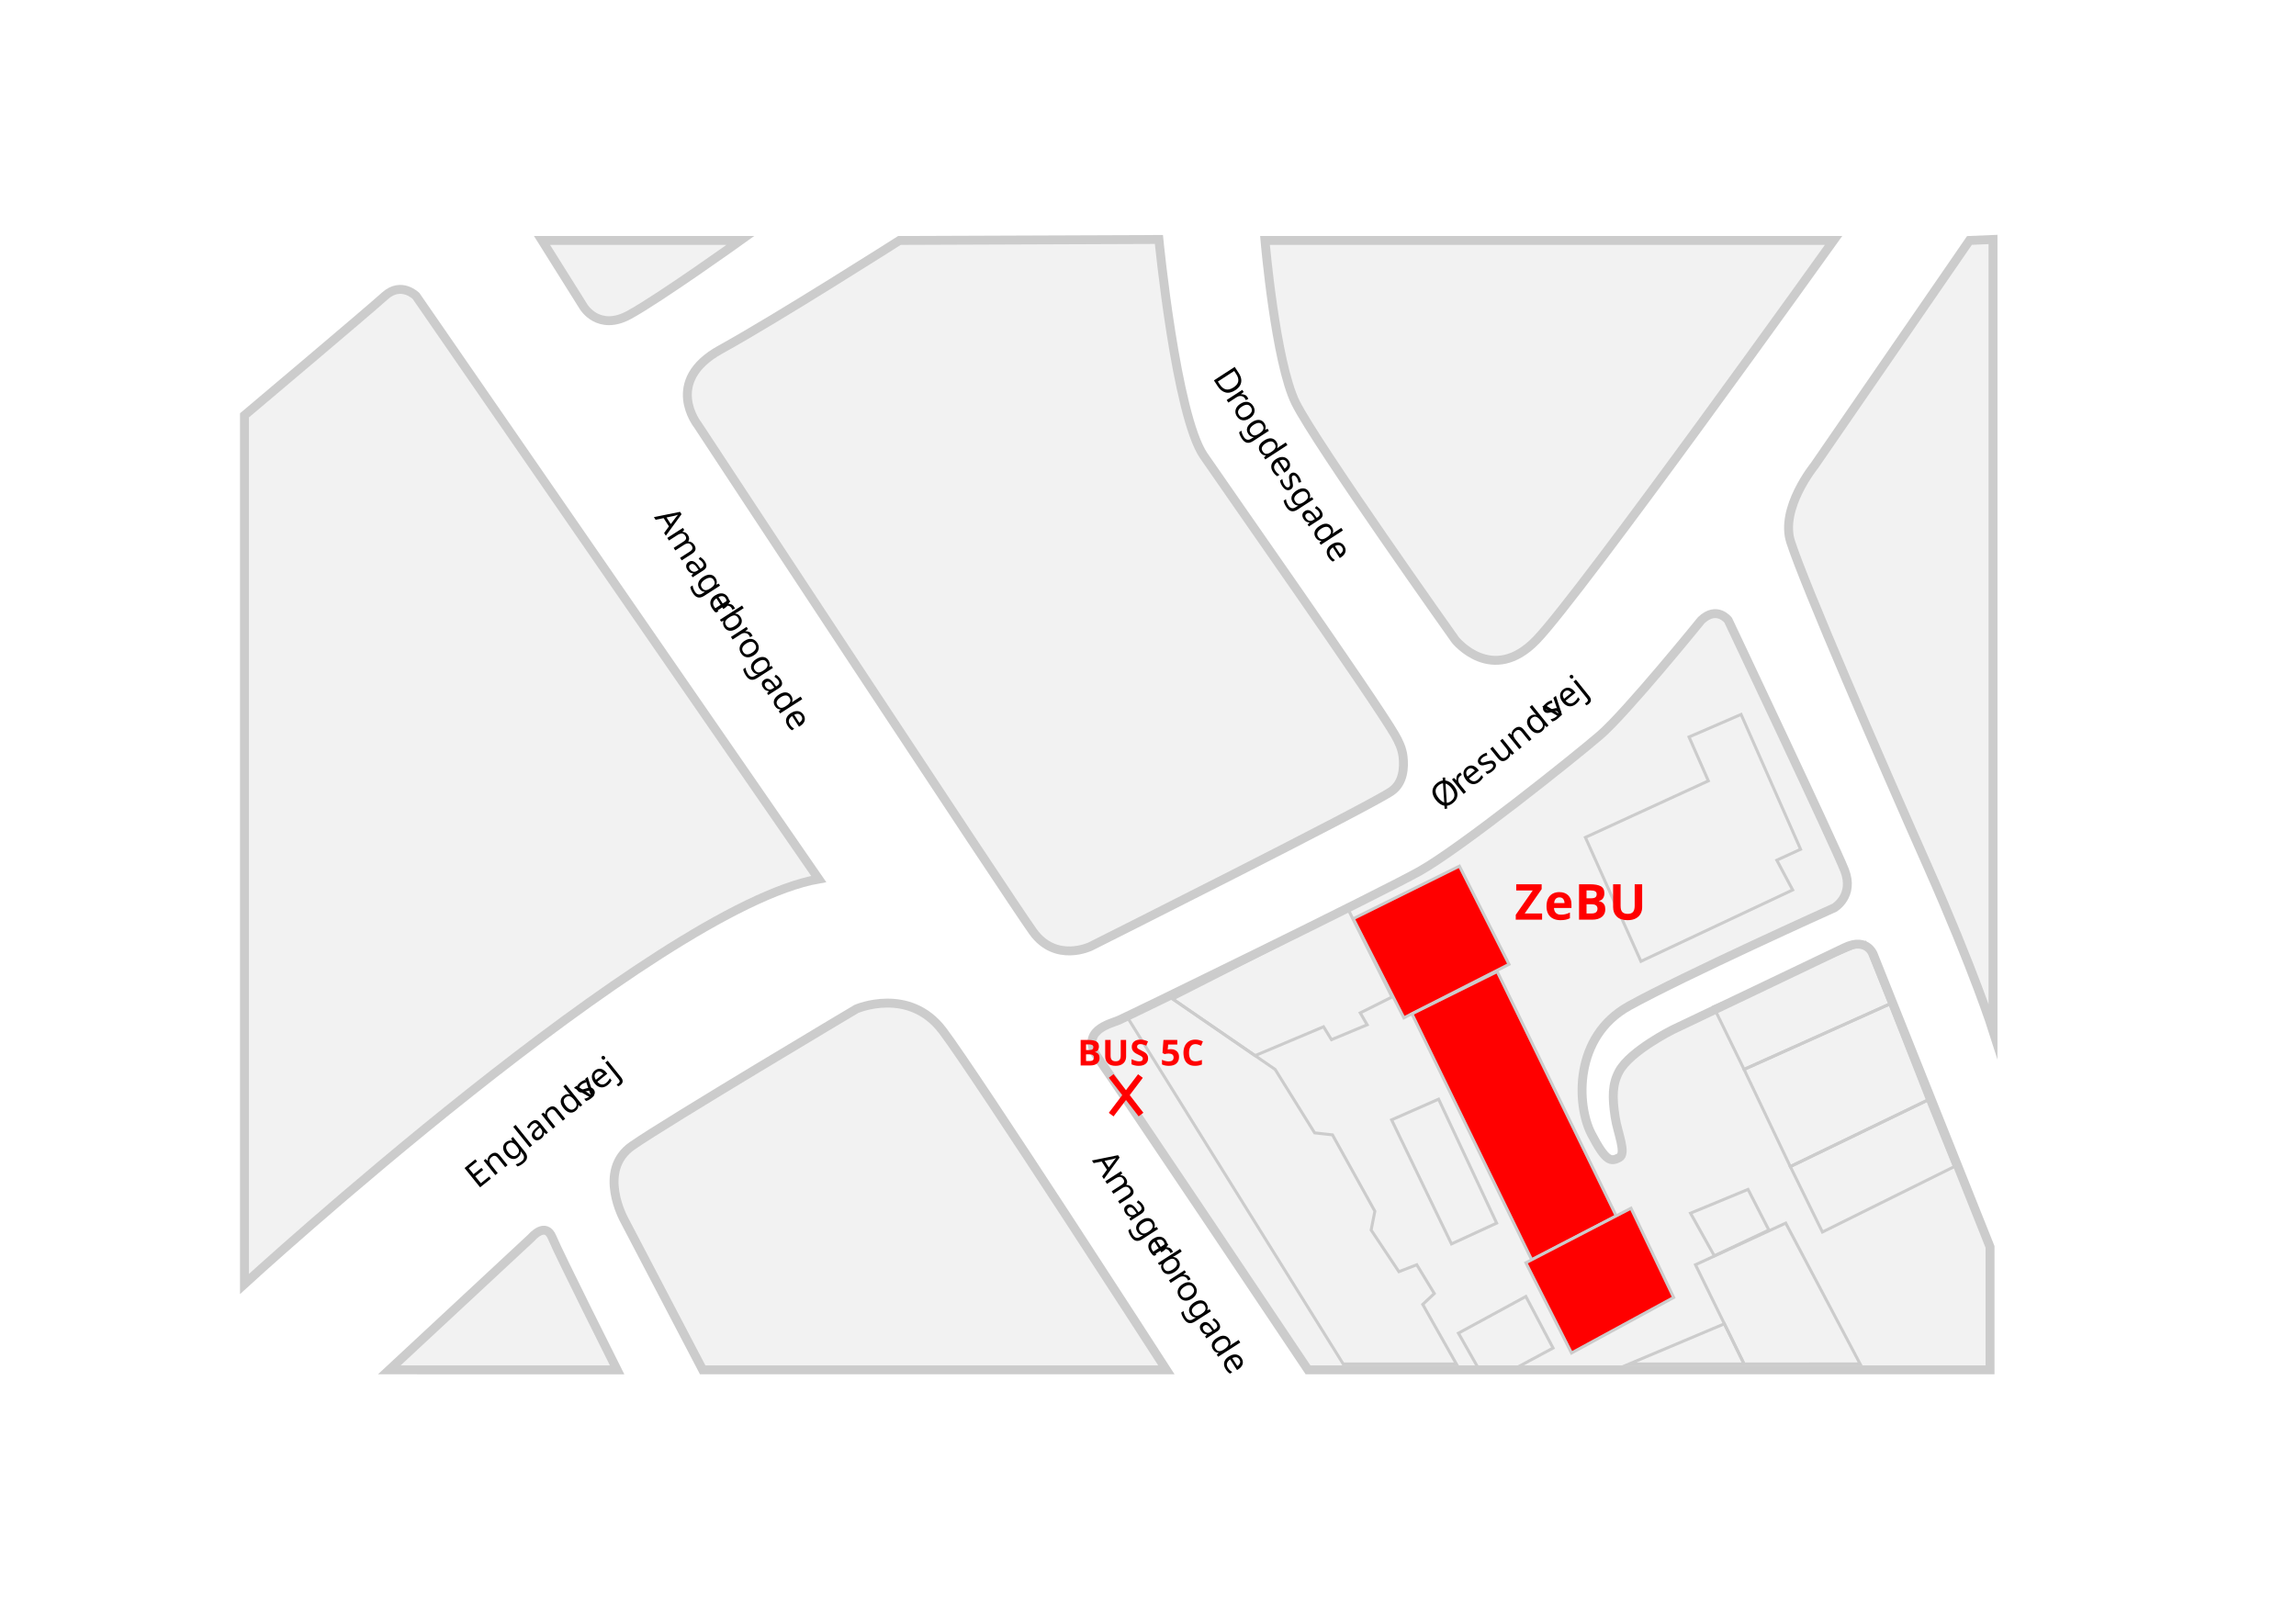
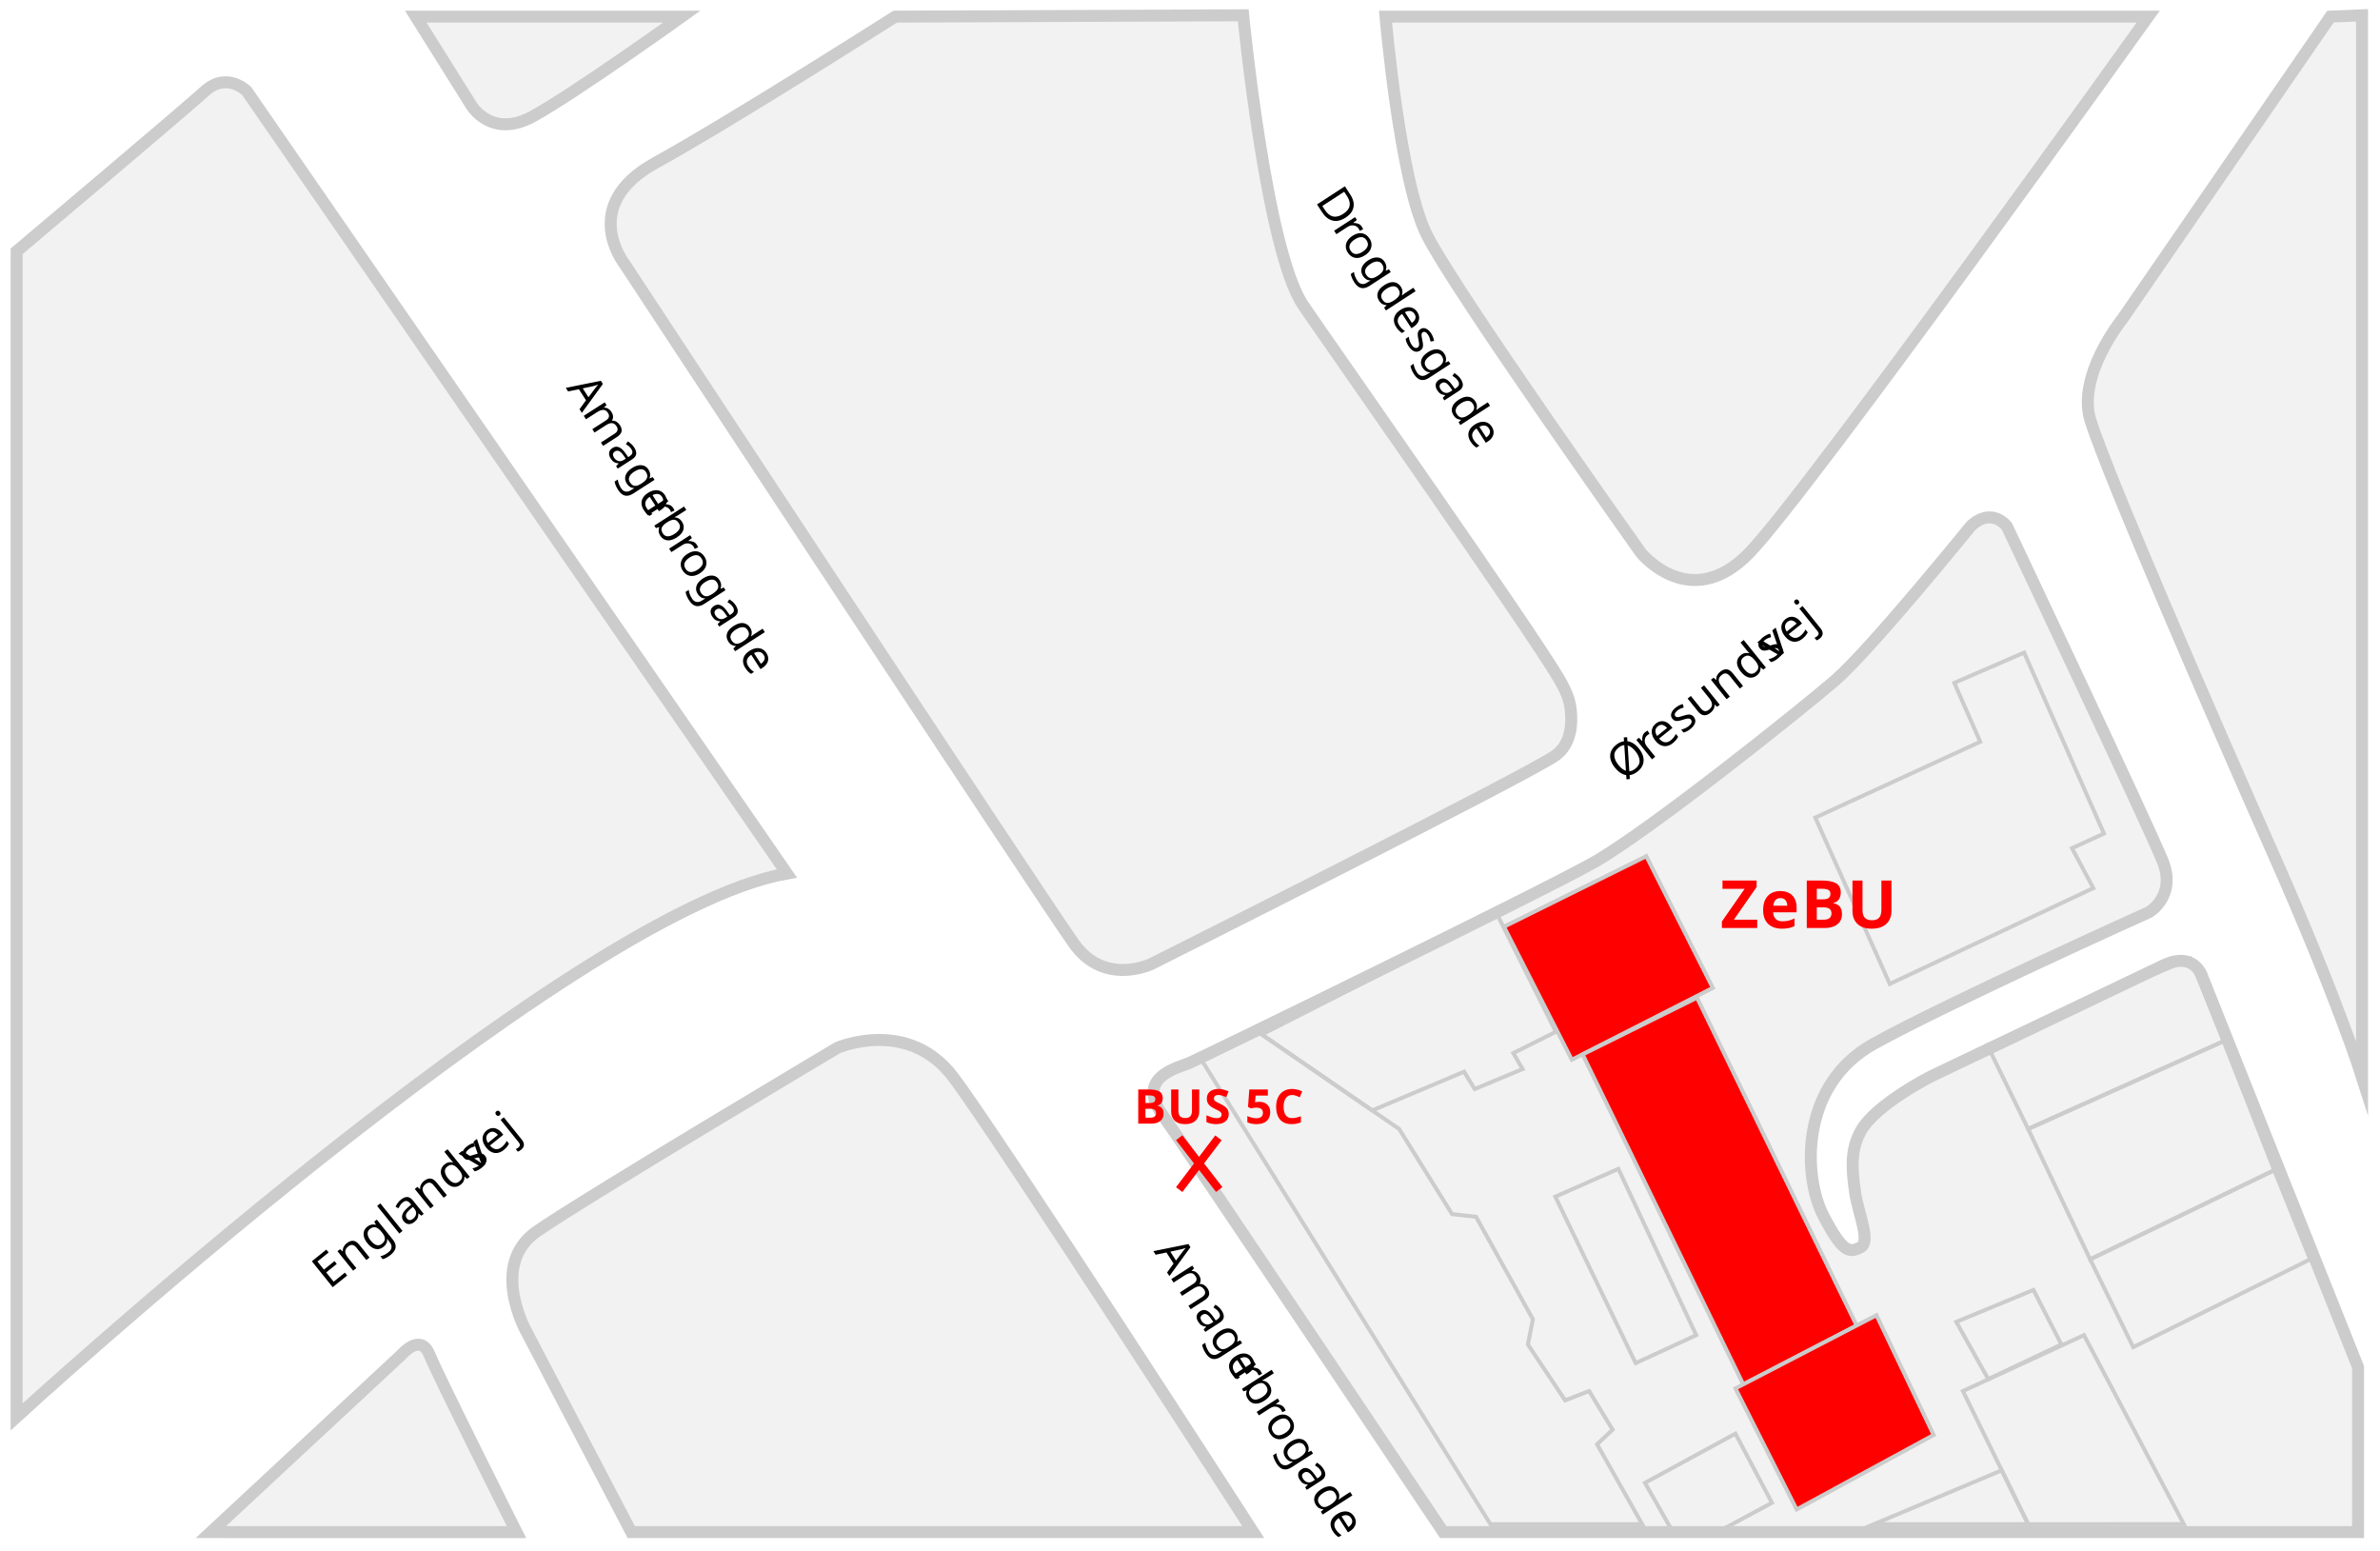
- <svg xmlns="http://www.w3.org/2000/svg" width="2315" height="1618" viewBox="0 0 2315 1618">
+ <svg xmlns="http://www.w3.org/2000/svg" width="1789" height="1165" viewBox="0 0 1789 1165">
  <defs>
    <style>.cls-1{fill:#f2f2f2;stroke-width:9px;}.cls-1,.cls-2,.cls-3{stroke:#ccc;}.cls-1,.cls-2,.cls-3,.cls-6{stroke-miterlimit:10;}.cls-2,.cls-6{fill:none;}.cls-2,.cls-3{stroke-width:3px;}.cls-3,.cls-4,.cls-5{fill:red;}.cls-4{font-size:50px;letter-spacing:0.02em;}.cls-4,.cls-5{font-family:AkzidenzGrotesk-Bold, AkzidenzGrotesk;font-weight:700;}.cls-5{font-size:36px;letter-spacing:0.02em;}.cls-6{stroke:red;stroke-width:6px;}.cls-13,.cls-14,.cls-7{font-size:35px;font-family:MyriadPro-Regular, Myriad Pro;}.cls-7{letter-spacing:0.02em;}.cls-14,.cls-8{letter-spacing:0.02em;}.cls-9{letter-spacing:0.02em;}.cls-10{letter-spacing:0.02em;}.cls-11{letter-spacing:0.01em;}.cls-12,.cls-13{letter-spacing:0.02em;}.cls-15{letter-spacing:0.01em;}</style>
  </defs>
  <g id="omrids-2" data-name="omrids">
-     <path class="cls-1" d="M246.5,1294.9s414-379.4,579-408.4l-406-588s-14.94-15-31.47,0S246.5,418.87,246.5,418.87Z" />
-     <path class="cls-1" d="M392.5,1381.5,536,1248s14-16.53,20.75,0,65.49,133.53,65.49,133.53Z" />
-     <path class="cls-1" d="M708.5,1381.5l-79-151s-28-50,8-75,226-138,226-138,53-23,87,22,225.55,342,225.55,342Z" />
-     <path class="cls-1" d="M546.5,242.5l42,67s15,25,46,8,112-75,112-75Z" />
-     <path class="cls-1" d="M1168.5,241.5s17.25,177.14,45.13,218c23.19,34,170.87,244,192.67,281.37,4,6.87,7.41,14.09,8.34,22,1.33,11.31.4,26.52-11.53,35C1382.5,812.5,1099.5,954.5,1099.5,954.5s-35,17-58-15-338-511-338-511-35-44,23-76,180.37-110,180.37-110Z" />
-     <path class="cls-1" d="M1275.46,242.5s10.6,123.13,31,164c21,42,161,239,161,239s37,46,81.52,0,299.78-403,299.78-403Z" />
-     <path class="cls-1" d="M1805.5,546.5c14,43.39,89.41,217.42,138,327,47,106,66,166,66,166v-798l-23.73,1-156.27,227S1794.5,512.5,1805.5,546.5Z" />
-     <path class="cls-1" d="M2006.5,1257.5,1889.7,964.81s-5.63-20.81-29.92-9.06-173.28,82.75-173.28,82.75-42.9,21.39-54,42c-7,13-7,26-4,46,2.4,16,12,37,4,41s-13,5-28-24-18-98,38-129,207-99,207-99,20.57-12,10.28-38-117.28-252-117.28-252-11.35-15-27.18,0c0,0-75.59,93.27-102.21,116.14S1472.5,855.5,1431.5,878.5s-295,146.82-303.5,150.41-40.5,10.59-20.5,38.59,211.36,314,211.36,314H2006.5Z" />
+     <path class="cls-1" d="M12.5,1064.9s414-379.4,579-408.4l-406-588s-14.94-15-31.47,0S12.5,188.87,12.5,188.87Z" />
+     <path class="cls-1" d="M158.5,1151.5,302,1018s14-16.53,20.75,0,65.49,133.53,65.49,133.53Z" />
+     <path class="cls-1" d="M474.5,1151.5l-79-151s-28-50,8-75,226-138,226-138,53-23,87,22,225.55,342,225.55,342Z" />
+     <path class="cls-1" d="M312.5,12.5l42,67s15,25,46,8,112-75,112-75Z" />
+     <path class="cls-1" d="M934.5,11.5s17.25,177.14,45.13,218c23.19,34,170.87,244,192.67,281.37,4,6.87,7.41,14.09,8.34,22,1.33,11.31.4,26.52-11.53,35C1148.5,582.5,865.5,724.5,865.5,724.5s-35,17-58-15-338-511-338-511-35-44,23-76,180.37-110,180.37-110Z" />
+     <path class="cls-1" d="M1041.46,12.5s10.6,123.13,31,164c21,42,161,239,161,239s37,46,81.52,0,299.78-403,299.78-403Z" />
+     <path class="cls-1" d="M1571.5,316.5c14,43.39,89.41,217.42,138,327,47,106,66,166,66,166V11.5l-23.73,1-156.27,227S1560.5,282.5,1571.5,316.5Z" />
+     <path class="cls-1" d="M1772.5,1027.5,1655.7,734.81s-5.63-20.81-29.92-9.06S1452.5,808.5,1452.5,808.5s-42.9,21.39-54,42c-7,13-7,26-4,46,2.4,16,12,37,4,41s-13,5-28-24-18-98,38-129,207-99,207-99,20.57-12,10.28-38-117.28-252-117.28-252-11.35-15-27.18,0c0,0-75.59,93.27-102.21,116.14S1238.5,625.5,1197.5,648.5,902.5,795.32,894,798.91s-40.5,10.59-20.5,38.59,211.36,314,211.36,314H1772.5Z" />
  </g>
  <g id="små_streger-2" data-name="små streger">
-     <polygon class="cls-2" points="1943.5 1109.5 1970.5 1176.5 1837.5 1242.5 1805.12 1176.5 1943.5 1109.5" />
-     <polygon class="cls-2" points="1758.5 1078.5 1905.5 1012.5 1943.5 1109.5 1805.12 1176.5 1758.5 1078.5" />
-     <polygon class="cls-2" points="1727.78 1015.5 1880.5 950.5 1905.5 1012.5 1758.5 1078.5 1727.78 1015.5" />
-     <polygon class="cls-2" points="1758.5 1375.57 1709.5 1275.5 1800.5 1233.5 1875.5 1375.5 1758.5 1375.57" />
-     <polygon class="cls-2" points="1728.5 1266.5 1704.5 1223.5 1762.5 1199.5 1783.5 1240.5 1728.5 1266.5" />
-     <polygon class="cls-2" points="1642.63 1375.57 1738.65 1335.06 1758.5 1375.57 1642.63 1375.57" />
-     <polygon class="cls-2" points="1791.5 867.5 1807.5 897.5 1654.5 969.5 1598.5 844.5 1722.5 787.5 1703 743.23 1755.5 720.5 1815.5 856.5 1791.5 867.5" />
-     <polygon class="cls-3" points="1364.5 926.5 1415.5 1026.5 1521.5 972.5 1471.5 873.5 1364.5 926.5" />
-     <polygon class="cls-3" points="1629.63 1226.3 1544.37 1270.5 1423.64 1022.5 1509.61 979.84 1629.63 1226.3" />
-     <polygon class="cls-3" points="1538.5 1273.5 1644.5 1218.5 1687.5 1308.5 1584.5 1364.5 1538.5 1273.5" />
-     <polygon class="cls-2" points="1354.33 1375.57 1135.82 1024.5 1179.5 1005.5 1285.68 1078.5 1325.5 1142.5 1343.5 1144.5 1386.24 1221.5 1382.5 1240.5 1410.5 1282.5 1428.5 1275.5 1446.18 1304.53 1434.5 1315.5 1468.42 1375.57 1354.33 1375.57" />
-     <polygon class="cls-2" points="1403.11 1129.38 1463.5 1254.5 1509.03 1233.5 1450.5 1108.5 1403.11 1129.38" />
-     <polygon class="cls-2" points="1182.5 1007.5 1359.5 917.5 1403.5 1005.5 1371.5 1021.5 1378.5 1033.5 1342.5 1048.5 1334.5 1035.5 1265.47 1064.6 1182.5 1007.5" />
-     <polygon class="cls-2" points="1470.5 1344.5 1538.5 1307.5 1565.92 1359.5 1525.02 1381.5 1491.5 1381.5 1470.5 1344.5" />
+     <polygon class="cls-2" points="1709.5 879.5 1736.5 946.5 1603.5 1012.5 1571.12 946.5 1709.5 879.5" />
+     <polygon class="cls-2" points="1524.5 848.5 1671.5 782.5 1709.5 879.5 1571.12 946.5 1524.5 848.5" />
+     <polygon class="cls-2" points="1493.78 785.5 1646.5 720.5 1671.5 782.5 1524.5 848.5 1493.78 785.5" />
+     <polygon class="cls-2" points="1524.5 1145.57 1475.5 1045.5 1566.5 1003.5 1641.5 1145.5 1524.5 1145.57" />
+     <polygon class="cls-2" points="1494.5 1036.5 1470.5 993.5 1528.5 969.5 1549.5 1010.5 1494.5 1036.5" />
+     <polygon class="cls-2" points="1408.63 1145.57 1504.65 1105.06 1524.5 1145.57 1408.63 1145.57" />
+     <polygon class="cls-2" points="1557.5 637.5 1573.5 667.5 1420.5 739.5 1364.5 614.5 1488.5 557.5 1469 513.23 1521.5 490.5 1581.5 626.5 1557.5 637.5" />
+     <polygon class="cls-3" points="1130.5 696.5 1181.5 796.5 1287.5 742.5 1237.5 643.5 1130.5 696.5" />
+     <polygon class="cls-3" points="1395.63 996.3 1310.37 1040.5 1189.64 792.5 1275.61 749.84 1395.63 996.3" />
+     <polygon class="cls-3" points="1304.5 1043.5 1410.5 988.5 1453.5 1078.5 1350.5 1134.5 1304.5 1043.5" />
+     <polygon class="cls-2" points="1120.33 1145.57 901.82 794.5 945.5 775.5 1051.68 848.5 1091.5 912.5 1109.5 914.5 1152.24 991.5 1148.5 1010.5 1176.5 1052.5 1194.5 1045.5 1212.18 1074.53 1200.5 1085.5 1234.42 1145.57 1120.33 1145.57" />
+     <polygon class="cls-2" points="1169.11 899.38 1229.5 1024.5 1275.03 1003.5 1216.5 878.5 1169.11 899.38" />
+     <polygon class="cls-2" points="948.5 777.5 1125.5 687.5 1169.5 775.5 1137.5 791.5 1144.5 803.5 1108.5 818.5 1100.5 805.5 1031.47 834.6 948.5 777.5" />
+     <polygon class="cls-2" points="1236.5 1114.5 1304.5 1077.5 1331.92 1129.5 1291.02 1151.5 1257.5 1151.5 1236.5 1114.5" />
  </g>
  <g id="tekstt">
-     <text class="cls-4" transform="translate(1527.11 927.49)">ZeBU</text>
-     <text class="cls-5" transform="translate(1086.36 1074.52)">BUS 5C</text>
-     <line class="cls-6" x1="1149.88" y1="1085.18" x2="1120.37" y2="1124.1" />
-     <line class="cls-6" x1="1150.46" y1="1124.02" x2="1120.37" y2="1085.1" />
-     <text class="cls-7" transform="matrix(0.54, 0.84, -0.84, 0.54, 659.31, 521.53)">A<tspan class="cls-8" x="22.02" y="0">mage</tspan>
+     <text class="cls-4" transform="translate(1293.11 697.49)">ZeBU</text>
+     <text class="cls-5" transform="translate(852.36 844.52)">BUS 5C</text>
+     <line class="cls-6" x1="915.88" y1="855.18" x2="886.37" y2="894.1" />
+     <line class="cls-6" x1="916.46" y1="894.02" x2="886.37" y2="855.1" />
+     <text class="cls-7" transform="matrix(0.54, 0.84, -0.84, 0.54, 425.31, 291.53)">A<tspan class="cls-8" x="22.02" y="0">mage</tspan>
      <tspan class="cls-9" x="107.97" y="0">r</tspan>
      <tspan class="cls-10" x="120.26" y="0">b</tspan>
      <tspan class="cls-11" x="140.87" y="0">r</tspan>
      <tspan class="cls-12" x="152.67" y="0">ogade</tspan>
    </text>
-     <text class="cls-13" transform="translate(481.44 1199.55) rotate(-38.85)">Englands<tspan class="cls-11" x="139.96" y="0">v</tspan>
+     <text class="cls-13" transform="translate(247.44 969.55) rotate(-38.85)">Englands<tspan class="cls-11" x="139.96" y="0">v</tspan>
      <tspan x="157.15" y="0">ej</tspan>
    </text>
-     <text class="cls-14" transform="translate(1454.14 818.12) rotate(-38.85)">Ø<tspan class="cls-15" x="24.81" y="0">r</tspan>
+     <text class="cls-14" transform="translate(1220.14 588.12) rotate(-38.85)">Ø<tspan class="cls-15" x="24.81" y="0">r</tspan>
      <tspan x="36.61" y="0">esunds</tspan>
      <tspan class="cls-11" x="144.51" y="0">v</tspan>
      <tspan class="cls-12" x="161.7" y="0">ej</tspan>
    </text>
-     <text class="cls-13" transform="translate(1222.13 380.79) rotate(56.98)">D<tspan class="cls-11" x="24.01" y="0">r</tspan>
+     <text class="cls-13" transform="translate(988.13 150.79) rotate(56.98)">D<tspan class="cls-11" x="24.01" y="0">r</tspan>
      <tspan x="35.8" y="0">ogdesgade</tspan>
    </text>
-     <text class="cls-7" transform="matrix(0.54, 0.84, -0.84, 0.54, 1100.96, 1170.36)">A<tspan class="cls-8" x="22.02" y="0">mage</tspan>
+     <text class="cls-7" transform="matrix(0.54, 0.84, -0.84, 0.54, 866.96, 940.36)">A<tspan class="cls-8" x="22.02" y="0">mage</tspan>
      <tspan class="cls-9" x="107.97" y="0">r</tspan>
      <tspan class="cls-10" x="120.26" y="0">b</tspan>
      <tspan class="cls-11" x="140.87" y="0">r</tspan>
      <tspan class="cls-12" x="152.67" y="0">ogade</tspan>
    </text>
  </g>
</svg>
